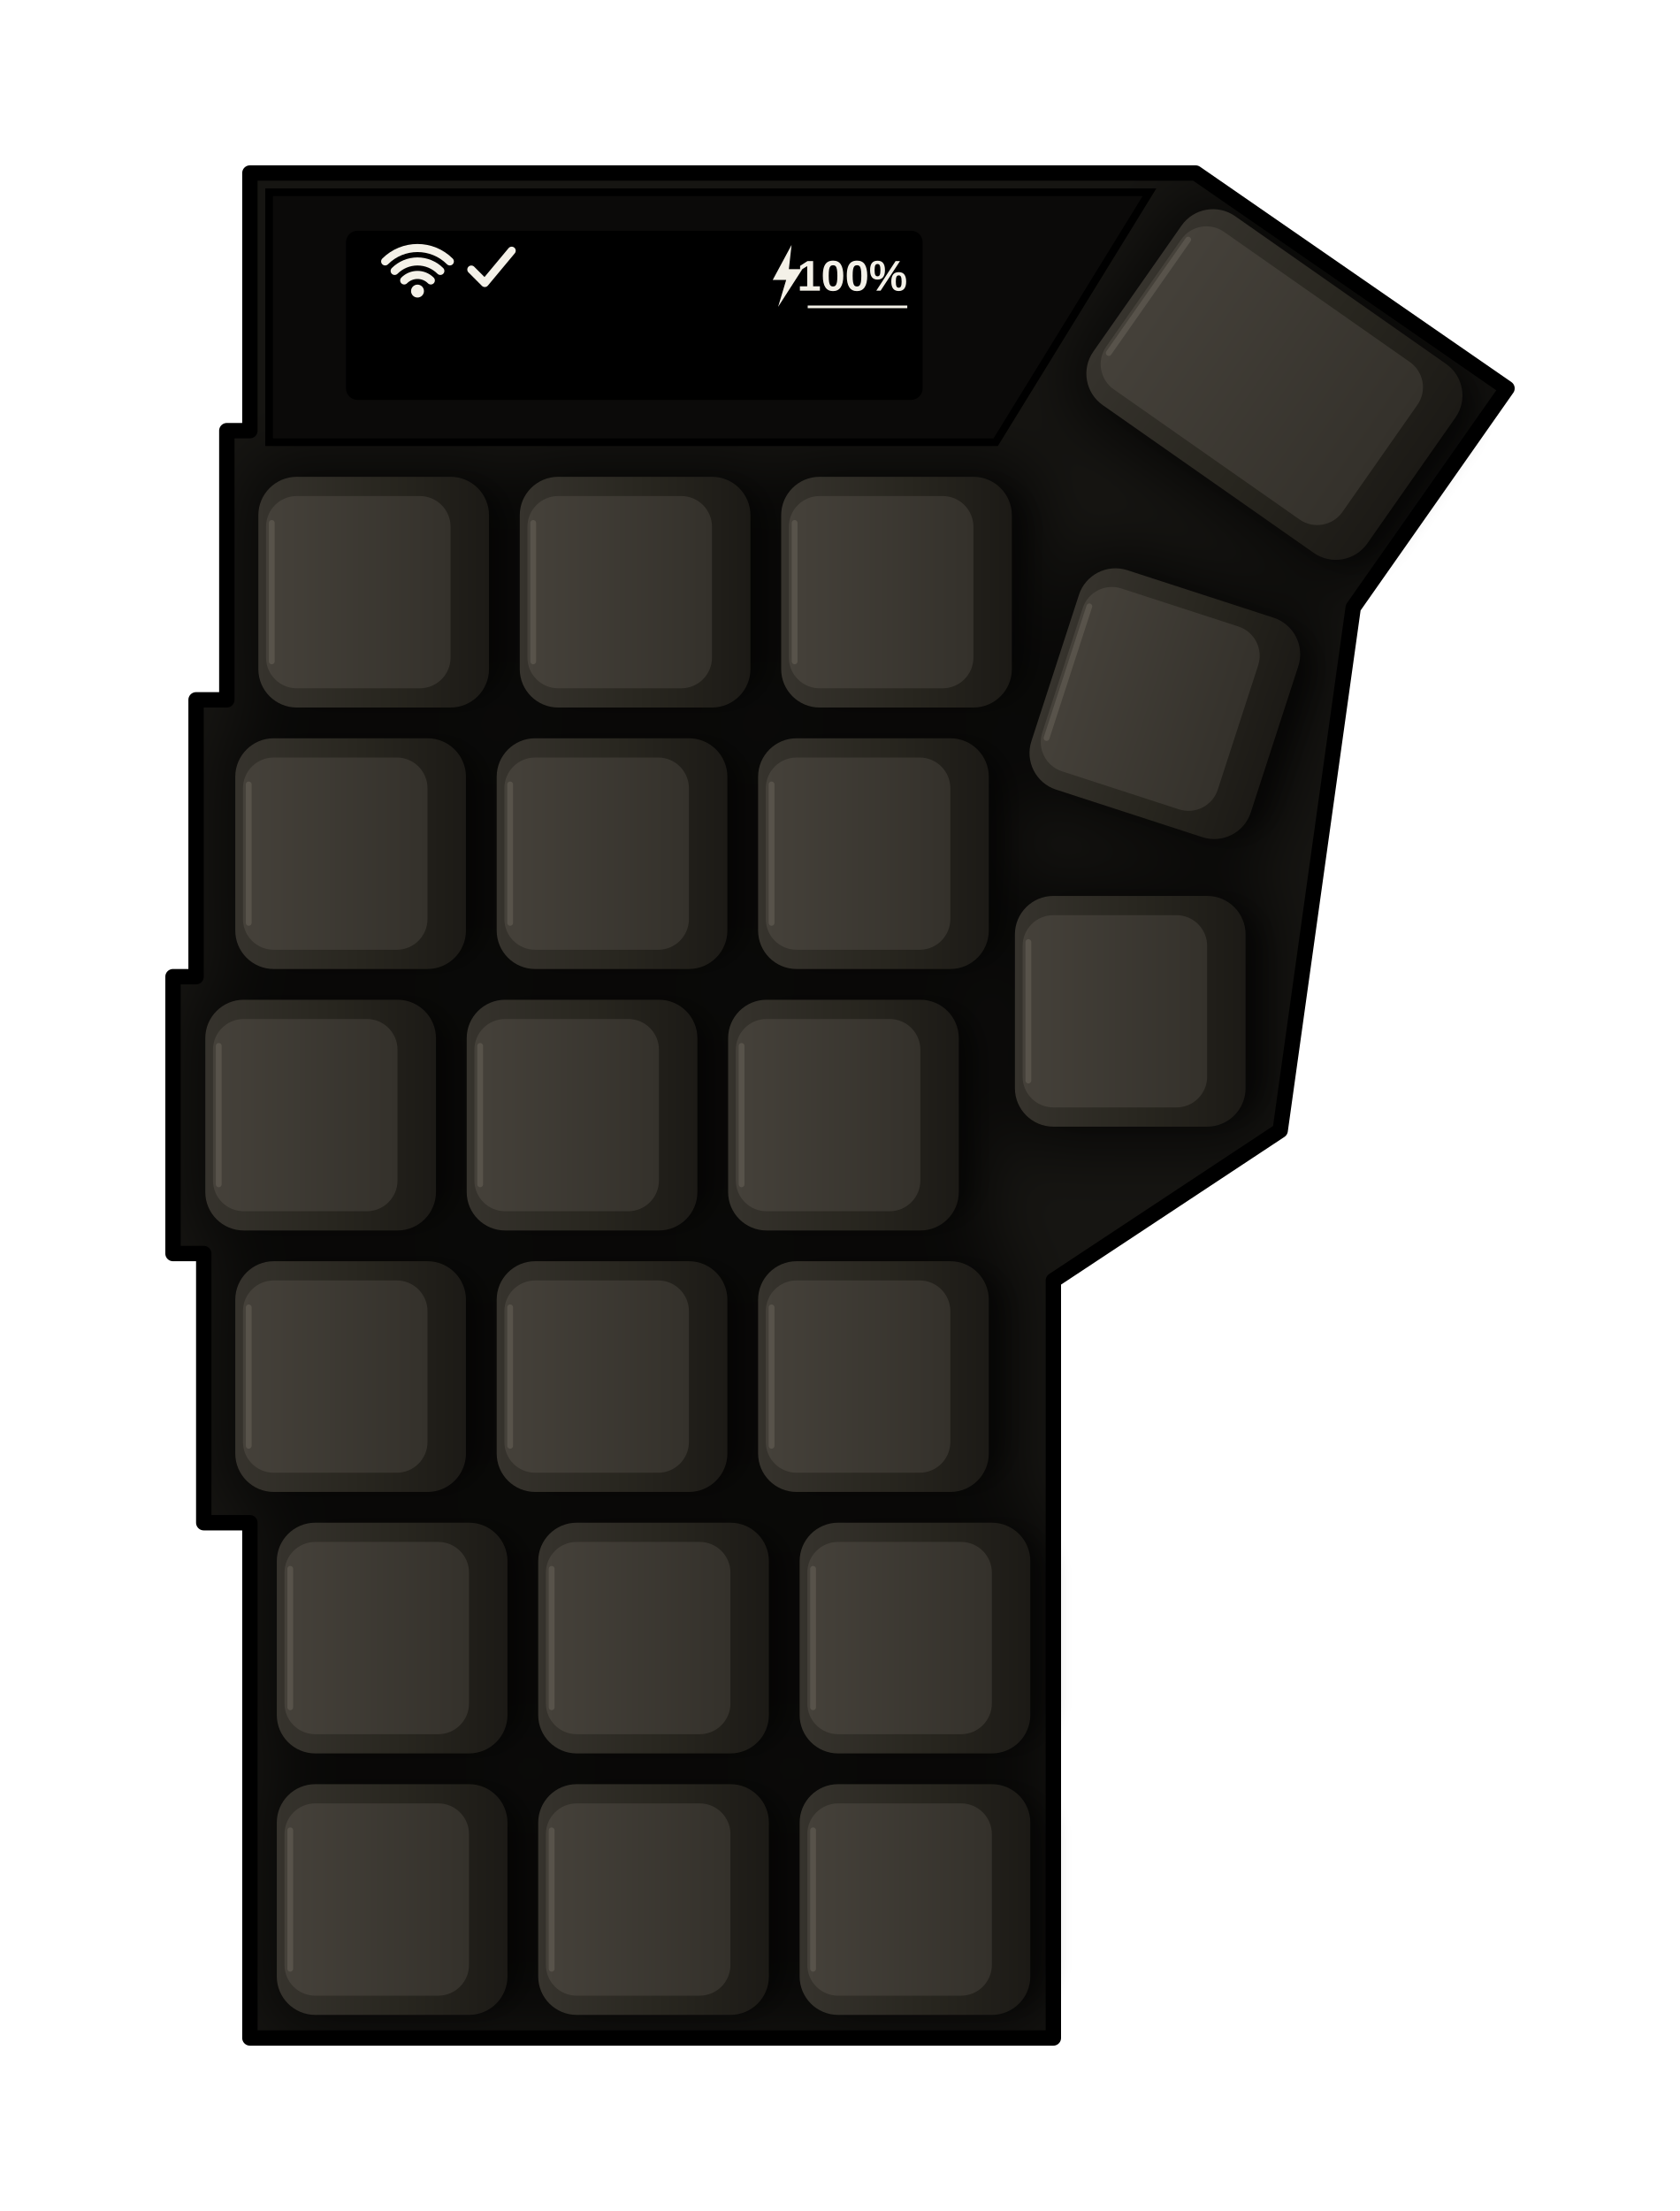
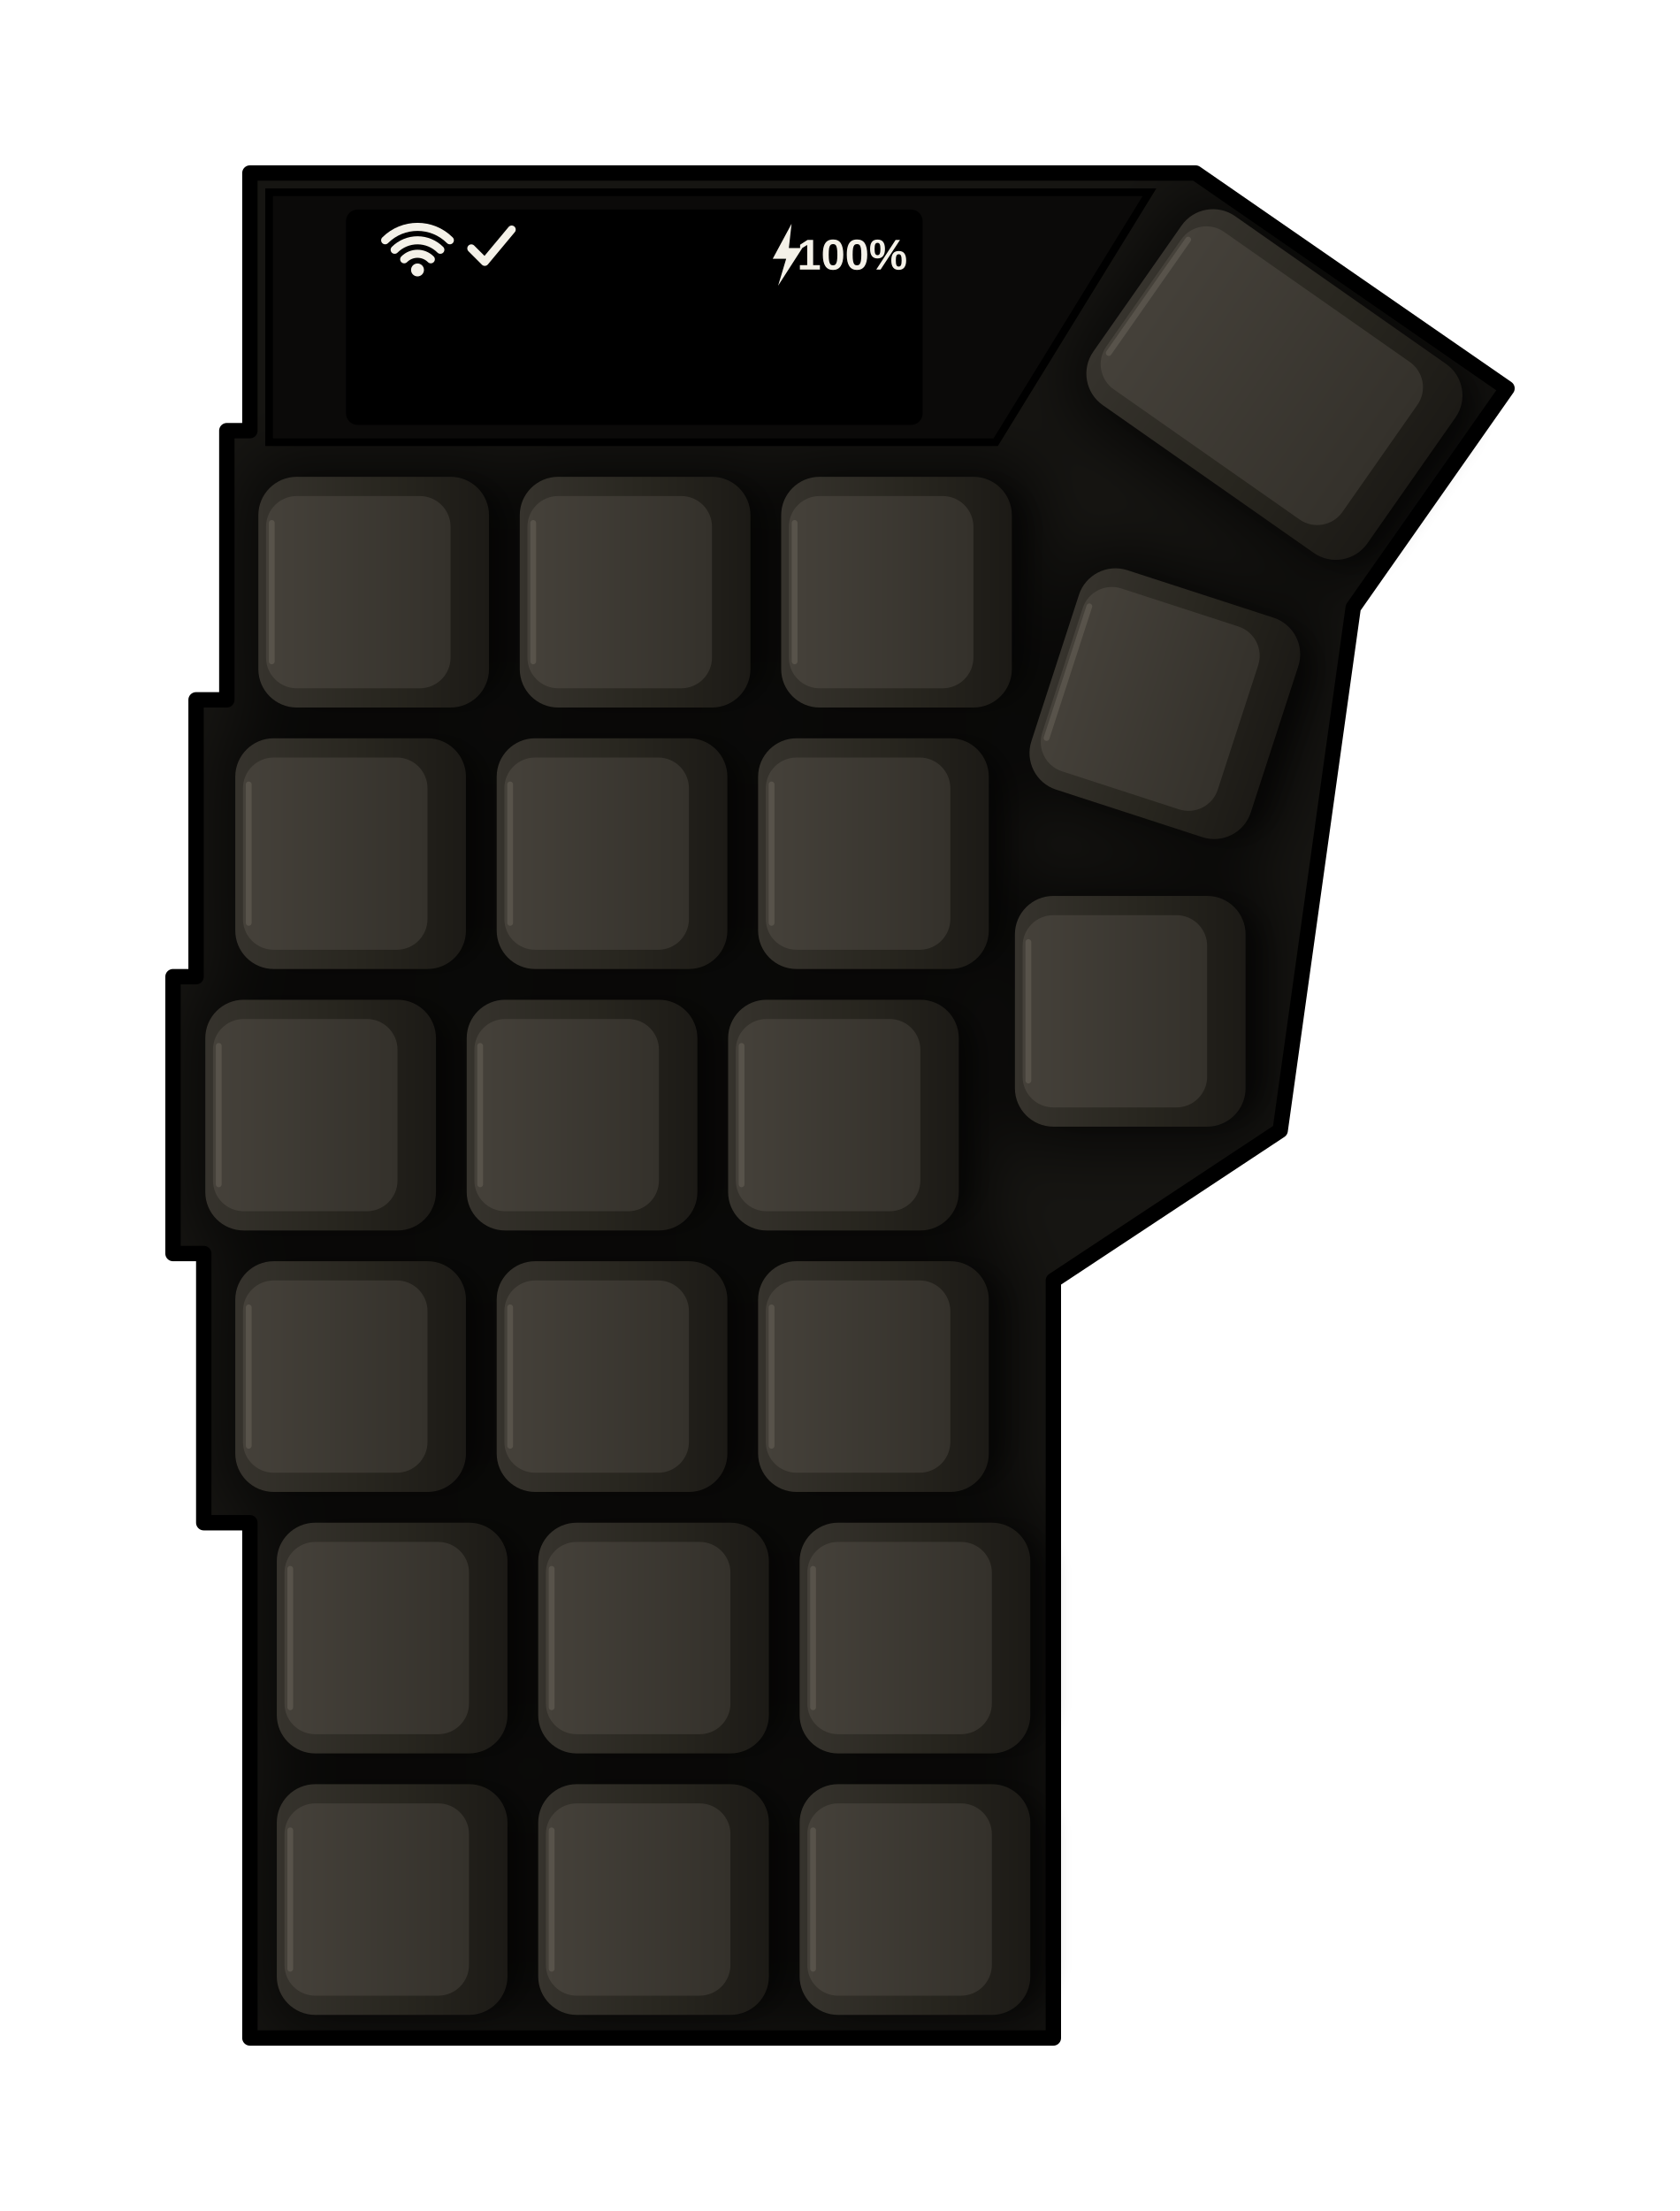
<svg xmlns="http://www.w3.org/2000/svg" viewBox="0 0 437 575" width="437" height="575">
  <defs>
    <linearGradient id="falda" x1="0" y1="0" x2="0" y2="1">
      <stop offset="0" stop-color="#36332d" />
      <stop offset="0.55" stop-color="#28261f" />
      <stop offset="1" stop-color="#1c1a16" />
    </linearGradient>
    <linearGradient id="cara" x1="0" y1="0" x2="0" y2="1">
      <stop offset="0" stop-color="#45413a" />
      <stop offset="1" stop-color="#34312b" />
    </linearGradient>
    <filter id="luz" x="-20%" y="-20%" width="140%" height="140%">
      <feGaussianBlur stdDeviation="8" />
    </filter>
    <filter id="sombra" x="-10%" y="-10%" width="120%" height="120%">
      <feGaussianBlur stdDeviation="3" />
    </filter>
    <clipPath id="dentro-placa">
      <polygon points="198,93 270,93 270,99 342,99 342,107 412,107 412,113 479,113 479,359 423,440 366,400 230,381 191,322 -6,322 -6,113 128,113 128,101 198,101" />
    </clipPath>
    <filter id="brillo" x="-60%" y="-60%" width="220%" height="220%">
      <feGaussianBlur stdDeviation="10" />
    </filter>
  </defs>
  <g transform="translate(-48 524) rotate(-90)">
    <polygon points="198,93 270,93 270,99 342,99 342,107 412,107 412,113 479,113 479,359 423,440 366,400 230,381 191,322 -6,322 -6,113 128,113 128,101 198,101" fill="#161512" />
    <g clip-path="url(#dentro-placa)">
      <g opacity="0.6" filter="url(#luz)">
        <rect x="334" y="111.2" width="72" height="72" rx="14">
          <animate attributeName="fill" values="#e61919;#e6e619;#19e619;#19e6e6;#1919e6;#e619e6;#e61919" dur="6s" begin="-4.65s" repeatCount="indefinite" />
        </rect>
        <rect x="266" y="105.2" width="72" height="72" rx="14">
          <animate attributeName="fill" values="#e61919;#e6e619;#19e619;#19e6e6;#1919e6;#e619e6;#e61919" dur="6s" begin="-3.81s" repeatCount="indefinite" />
        </rect>
        <rect x="198" y="97.4" width="72" height="72" rx="14">
          <animate attributeName="fill" values="#e61919;#e6e619;#19e619;#19e6e6;#1919e6;#e619e6;#e61919" dur="6s" begin="-2.97s" repeatCount="indefinite" />
        </rect>
        <rect x="130" y="105.2" width="72" height="72" rx="14">
          <animate attributeName="fill" values="#e61919;#e6e619;#19e619;#19e6e6;#1919e6;#e619e6;#e61919" dur="6s" begin="-2.13s" repeatCount="indefinite" />
        </rect>
        <rect x="62" y="116" width="72" height="72" rx="14">
          <animate attributeName="fill" values="#e61919;#e6e619;#19e619;#19e6e6;#1919e6;#e619e6;#e61919" dur="6s" begin="-1.29s" repeatCount="indefinite" />
        </rect>
        <rect x="-6" y="116" width="72" height="72" rx="14">
          <animate attributeName="fill" values="#e61919;#e6e619;#19e619;#19e6e6;#1919e6;#e619e6;#e61919" dur="6s" begin="-0.45s" repeatCount="indefinite" />
        </rect>
        <rect x="334" y="179.2" width="72" height="72" rx="14">
          <animate attributeName="fill" values="#e61919;#e6e619;#19e619;#19e6e6;#1919e6;#e619e6;#e61919" dur="6s" begin="-4.65s" repeatCount="indefinite" />
        </rect>
        <rect x="266" y="173.2" width="72" height="72" rx="14">
          <animate attributeName="fill" values="#e61919;#e6e619;#19e619;#19e6e6;#1919e6;#e619e6;#e61919" dur="6s" begin="-3.81s" repeatCount="indefinite" />
        </rect>
        <rect x="198" y="165.4" width="72" height="72" rx="14">
          <animate attributeName="fill" values="#e61919;#e6e619;#19e619;#19e6e6;#1919e6;#e619e6;#e61919" dur="6s" begin="-2.97s" repeatCount="indefinite" />
        </rect>
        <rect x="130" y="173.2" width="72" height="72" rx="14">
          <animate attributeName="fill" values="#e61919;#e6e619;#19e619;#19e6e6;#1919e6;#e619e6;#e61919" dur="6s" begin="-2.13s" repeatCount="indefinite" />
        </rect>
        <rect x="62" y="184" width="72" height="72" rx="14">
          <animate attributeName="fill" values="#e61919;#e6e619;#19e619;#19e6e6;#1919e6;#e619e6;#e61919" dur="6s" begin="-1.29s" repeatCount="indefinite" />
        </rect>
        <rect x="-6" y="184" width="72" height="72" rx="14">
          <animate attributeName="fill" values="#e61919;#e6e619;#19e619;#19e6e6;#1919e6;#e619e6;#e61919" dur="6s" begin="-0.45s" repeatCount="indefinite" />
        </rect>
        <rect x="334" y="247.2" width="72" height="72" rx="14">
          <animate attributeName="fill" values="#e61919;#e6e619;#19e619;#19e6e6;#1919e6;#e619e6;#e61919" dur="6s" begin="-4.65s" repeatCount="indefinite" />
        </rect>
        <rect x="266" y="241.2" width="72" height="72" rx="14">
          <animate attributeName="fill" values="#e61919;#e6e619;#19e619;#19e6e6;#1919e6;#e619e6;#e61919" dur="6s" begin="-3.81s" repeatCount="indefinite" />
        </rect>
        <rect x="198" y="233.4" width="72" height="72" rx="14">
          <animate attributeName="fill" values="#e61919;#e6e619;#19e619;#19e6e6;#1919e6;#e619e6;#e61919" dur="6s" begin="-2.97s" repeatCount="indefinite" />
        </rect>
        <rect x="130" y="241.2" width="72" height="72" rx="14">
          <animate attributeName="fill" values="#e61919;#e6e619;#19e619;#19e6e6;#1919e6;#e619e6;#e61919" dur="6s" begin="-2.13s" repeatCount="indefinite" />
        </rect>
        <rect x="62" y="252" width="72" height="72" rx="14">
          <animate attributeName="fill" values="#e61919;#e6e619;#19e619;#19e6e6;#1919e6;#e619e6;#e61919" dur="6s" begin="-1.29s" repeatCount="indefinite" />
        </rect>
        <rect x="-6" y="252" width="72" height="72" rx="14">
          <animate attributeName="fill" values="#e61919;#e6e619;#19e619;#19e6e6;#1919e6;#e619e6;#e61919" dur="6s" begin="-0.45s" repeatCount="indefinite" />
        </rect>
        <g transform="rotate(35.00 424 379.5)">
          <rect x="388" y="332" width="72" height="99" rx="14">
            <animate attributeName="fill" values="#e61919;#e6e619;#19e619;#19e6e6;#1919e6;#e619e6;#e61919" dur="6s" begin="-5.32s" repeatCount="indefinite" />
          </rect>
        </g>
        <g transform="rotate(18.00 341 351)">
          <rect x="305" y="317" width="72" height="72" rx="14">
            <animate attributeName="fill" values="#e61919;#e6e619;#19e619;#19e6e6;#1919e6;#e619e6;#e61919" dur="6s" begin="-4.29s" repeatCount="indefinite" />
          </rect>
        </g>
        <rect x="225" y="308" width="72" height="72" rx="14">
          <animate attributeName="fill" values="#e61919;#e6e619;#19e619;#19e6e6;#1919e6;#e619e6;#e61919" dur="6s" begin="-3.30s" repeatCount="indefinite" />
        </rect>
      </g>
    </g>
    <polygon points="198,93 270,93 270,99 342,99 342,107 412,107 412,113 479,113 479,359 423,440 366,400 230,381 191,322 -6,322 -6,113 128,113 128,101 198,101" fill="none" stroke="#000" stroke-width="4" stroke-linejoin="round" />
    <g fill="#000" opacity="0.45" filter="url(#sombra)">
      <rect x="342" y="121.2" width="56" height="58" rx="11" />
      <rect x="274" y="115.2" width="56" height="58" rx="11" />
      <rect x="206" y="107.4" width="56" height="58" rx="11" />
      <rect x="138" y="115.2" width="56" height="58" rx="11" />
      <rect x="70" y="126" width="56" height="58" rx="11" />
      <rect x="2" y="126" width="56" height="58" rx="11" />
      <rect x="342" y="189.2" width="56" height="58" rx="11" />
      <rect x="274" y="183.2" width="56" height="58" rx="11" />
      <rect x="206" y="175.4" width="56" height="58" rx="11" />
      <rect x="138" y="183.2" width="56" height="58" rx="11" />
      <rect x="70" y="194" width="56" height="58" rx="11" />
      <rect x="2" y="194" width="56" height="58" rx="11" />
      <rect x="342" y="257.2" width="56" height="58" rx="11" />
      <rect x="274" y="251.2" width="56" height="58" rx="11" />
      <rect x="206" y="243.4" width="56" height="58" rx="11" />
      <rect x="138" y="251.2" width="56" height="58" rx="11" />
      <rect x="70" y="262" width="56" height="58" rx="11" />
      <rect x="2" y="262" width="56" height="58" rx="11" />
      <g transform="rotate(35.00 424 379.5)">
        <rect x="396" y="342" width="56" height="85" rx="11" />
      </g>
      <g transform="rotate(18.00 341 351)">
        <rect x="313" y="327" width="56" height="58" rx="11" />
      </g>
      <rect x="233" y="318" width="56" height="58" rx="11" />
    </g>
    <rect x="340" y="115.2" width="60" height="60" rx="10" fill="url(#falda)" />
    <rect x="345" y="117.2" width="50" height="48" rx="8" fill="url(#cara)" />
    <path d="M352 118.7 H388" stroke="#6b665b" stroke-width="1.5" stroke-linecap="round" opacity="0.5" />
    <rect x="272" y="109.2" width="60" height="60" rx="10" fill="url(#falda)" />
    <rect x="277" y="111.2" width="50" height="48" rx="8" fill="url(#cara)" />
    <path d="M284 112.7 H320" stroke="#6b665b" stroke-width="1.5" stroke-linecap="round" opacity="0.5" />
    <rect x="204" y="101.4" width="60" height="60" rx="10" fill="url(#falda)" />
    <rect x="209" y="103.4" width="50" height="48" rx="8" fill="url(#cara)" />
    <path d="M216 104.9 H252" stroke="#6b665b" stroke-width="1.5" stroke-linecap="round" opacity="0.5" />
    <rect x="136" y="109.2" width="60" height="60" rx="10" fill="url(#falda)" />
    <rect x="141" y="111.2" width="50" height="48" rx="8" fill="url(#cara)" />
    <path d="M148 112.7 H184" stroke="#6b665b" stroke-width="1.5" stroke-linecap="round" opacity="0.5" />
    <rect x="68" y="120" width="60" height="60" rx="10" fill="url(#falda)" />
    <rect x="73" y="122" width="50" height="48" rx="8" fill="url(#cara)" />
    <path d="M80 123.5 H116" stroke="#6b665b" stroke-width="1.5" stroke-linecap="round" opacity="0.5" />
    <rect x="0" y="120" width="60" height="60" rx="10" fill="url(#falda)" />
    <rect x="5" y="122" width="50" height="48" rx="8" fill="url(#cara)" />
    <path d="M12 123.5 H48" stroke="#6b665b" stroke-width="1.5" stroke-linecap="round" opacity="0.5" />
    <rect x="340" y="183.2" width="60" height="60" rx="10" fill="url(#falda)" />
    <rect x="345" y="185.2" width="50" height="48" rx="8" fill="url(#cara)" />
    <path d="M352 186.7 H388" stroke="#6b665b" stroke-width="1.5" stroke-linecap="round" opacity="0.5" />
    <rect x="272" y="177.2" width="60" height="60" rx="10" fill="url(#falda)" />
    <rect x="277" y="179.2" width="50" height="48" rx="8" fill="url(#cara)" />
    <path d="M284 180.7 H320" stroke="#6b665b" stroke-width="1.5" stroke-linecap="round" opacity="0.5" />
    <rect x="204" y="169.4" width="60" height="60" rx="10" fill="url(#falda)" />
    <rect x="209" y="171.4" width="50" height="48" rx="8" fill="url(#cara)" />
    <path d="M216 172.9 H252" stroke="#6b665b" stroke-width="1.5" stroke-linecap="round" opacity="0.5" />
    <rect x="136" y="177.2" width="60" height="60" rx="10" fill="url(#falda)" />
    <rect x="141" y="179.2" width="50" height="48" rx="8" fill="url(#cara)" />
    <path d="M148 180.7 H184" stroke="#6b665b" stroke-width="1.5" stroke-linecap="round" opacity="0.5" />
    <rect x="68" y="188" width="60" height="60" rx="10" fill="url(#falda)" />
    <rect x="73" y="190" width="50" height="48" rx="8" fill="url(#cara)" />
    <path d="M80 191.5 H116" stroke="#6b665b" stroke-width="1.5" stroke-linecap="round" opacity="0.5" />
    <rect x="0" y="188" width="60" height="60" rx="10" fill="url(#falda)" />
    <rect x="5" y="190" width="50" height="48" rx="8" fill="url(#cara)" />
    <path d="M12 191.5 H48" stroke="#6b665b" stroke-width="1.5" stroke-linecap="round" opacity="0.5" />
    <rect x="340" y="251.2" width="60" height="60" rx="10" fill="url(#falda)" />
    <rect x="345" y="253.2" width="50" height="48" rx="8" fill="url(#cara)" />
    <path d="M352 254.7 H388" stroke="#6b665b" stroke-width="1.5" stroke-linecap="round" opacity="0.5" />
    <rect x="272" y="245.2" width="60" height="60" rx="10" fill="url(#falda)" />
    <rect x="277" y="247.2" width="50" height="48" rx="8" fill="url(#cara)" />
    <path d="M284 248.7 H320" stroke="#6b665b" stroke-width="1.5" stroke-linecap="round" opacity="0.5" />
    <rect x="204" y="237.4" width="60" height="60" rx="10" fill="url(#falda)" />
    <rect x="209" y="239.4" width="50" height="48" rx="8" fill="url(#cara)" />
    <path d="M216 240.9 H252" stroke="#6b665b" stroke-width="1.5" stroke-linecap="round" opacity="0.5" />
    <rect x="136" y="245.2" width="60" height="60" rx="10" fill="url(#falda)" />
    <rect x="141" y="247.2" width="50" height="48" rx="8" fill="url(#cara)" />
    <path d="M148 248.7 H184" stroke="#6b665b" stroke-width="1.5" stroke-linecap="round" opacity="0.5" />
    <rect x="68" y="256" width="60" height="60" rx="10" fill="url(#falda)" />
    <rect x="73" y="258" width="50" height="48" rx="8" fill="url(#cara)" />
    <path d="M80 259.5 H116" stroke="#6b665b" stroke-width="1.5" stroke-linecap="round" opacity="0.5" />
    <rect x="0" y="256" width="60" height="60" rx="10" fill="url(#falda)" />
    <rect x="5" y="258" width="50" height="48" rx="8" fill="url(#cara)" />
    <path d="M12 259.5 H48" stroke="#6b665b" stroke-width="1.5" stroke-linecap="round" opacity="0.5" />
    <g transform="rotate(35.00 424 379.5)">
      <rect x="394" y="336" width="60" height="87" rx="10" fill="url(#falda)" />
      <rect x="399" y="338" width="50" height="75" rx="8" fill="url(#cara)" />
      <path d="M406 339.5 H442" stroke="#6b665b" stroke-width="1.5" stroke-linecap="round" opacity="0.5" />
    </g>
    <g transform="rotate(18.00 341 351)">
      <rect x="311" y="321" width="60" height="60" rx="10" fill="url(#falda)" />
      <rect x="316" y="323" width="50" height="48" rx="8" fill="url(#cara)" />
      <path d="M323 324.5 H359" stroke="#6b665b" stroke-width="1.5" stroke-linecap="round" opacity="0.5" />
    </g>
    <rect x="231" y="312" width="60" height="60" rx="10" fill="url(#falda)" />
    <rect x="236" y="314" width="50" height="48" rx="8" fill="url(#cara)" />
    <path d="M243 315.5 H279" stroke="#6b665b" stroke-width="1.5" stroke-linecap="round" opacity="0.5" />
    <polygon points="409,118 474,118 474,347 409,307" fill="#0b0a09" stroke="#000" stroke-width="2" />
-     <g transform="matrix(0 1 -1 0 464 138)">
-       <rect x="0" y="0" width="150" height="44" rx="3" fill="#000" />
+     <g transform="matrix(0 1 -1 0 469.5 138)">
+       <rect x="0" y="0" width="150" height="56" rx="3" fill="#000" />
      <g transform="translate(6 -6) scale(0.7)">
        <circle cx="18" cy="31" r="2.4" fill="#f4f1e8" />
        <path d="M13.05 27.05 A7 7 0 0 1 22.95 27.05" fill="none" stroke="#f4f1e8" stroke-width="3" stroke-linecap="round" />
        <path d="M9.51 23.51 A12 12 0 0 1 26.49 23.51" fill="none" stroke="#f4f1e8" stroke-width="3" stroke-linecap="round" />
        <path d="M5.98 19.98 A17 17 0 0 1 30.02 19.98" fill="none" stroke="#f4f1e8" stroke-width="3" stroke-linecap="round" />
        <path d="M38 23 L43 28 L53 16" fill="none" stroke="#f4f1e8" stroke-width="3" stroke-linecap="round" stroke-linejoin="round" />
      </g>
      <g transform="translate(45.2 -4) scale(0.7)">
        <path d="M101 11 L94 24 H99 L96 34 L105 20 H100 Z" fill="#f4f1e8" />
        <text x="144" y="28" text-anchor="end" font-family="Montserrat, Arial, Helvetica, sans-serif" font-weight="bold" font-size="16" fill="#f4f1e8">100%</text>
-         <line x1="107" y1="34" x2="144" y2="34" stroke="#f4f1e8" stroke-width="1" />
      </g>
    </g>
  </g>
</svg>
